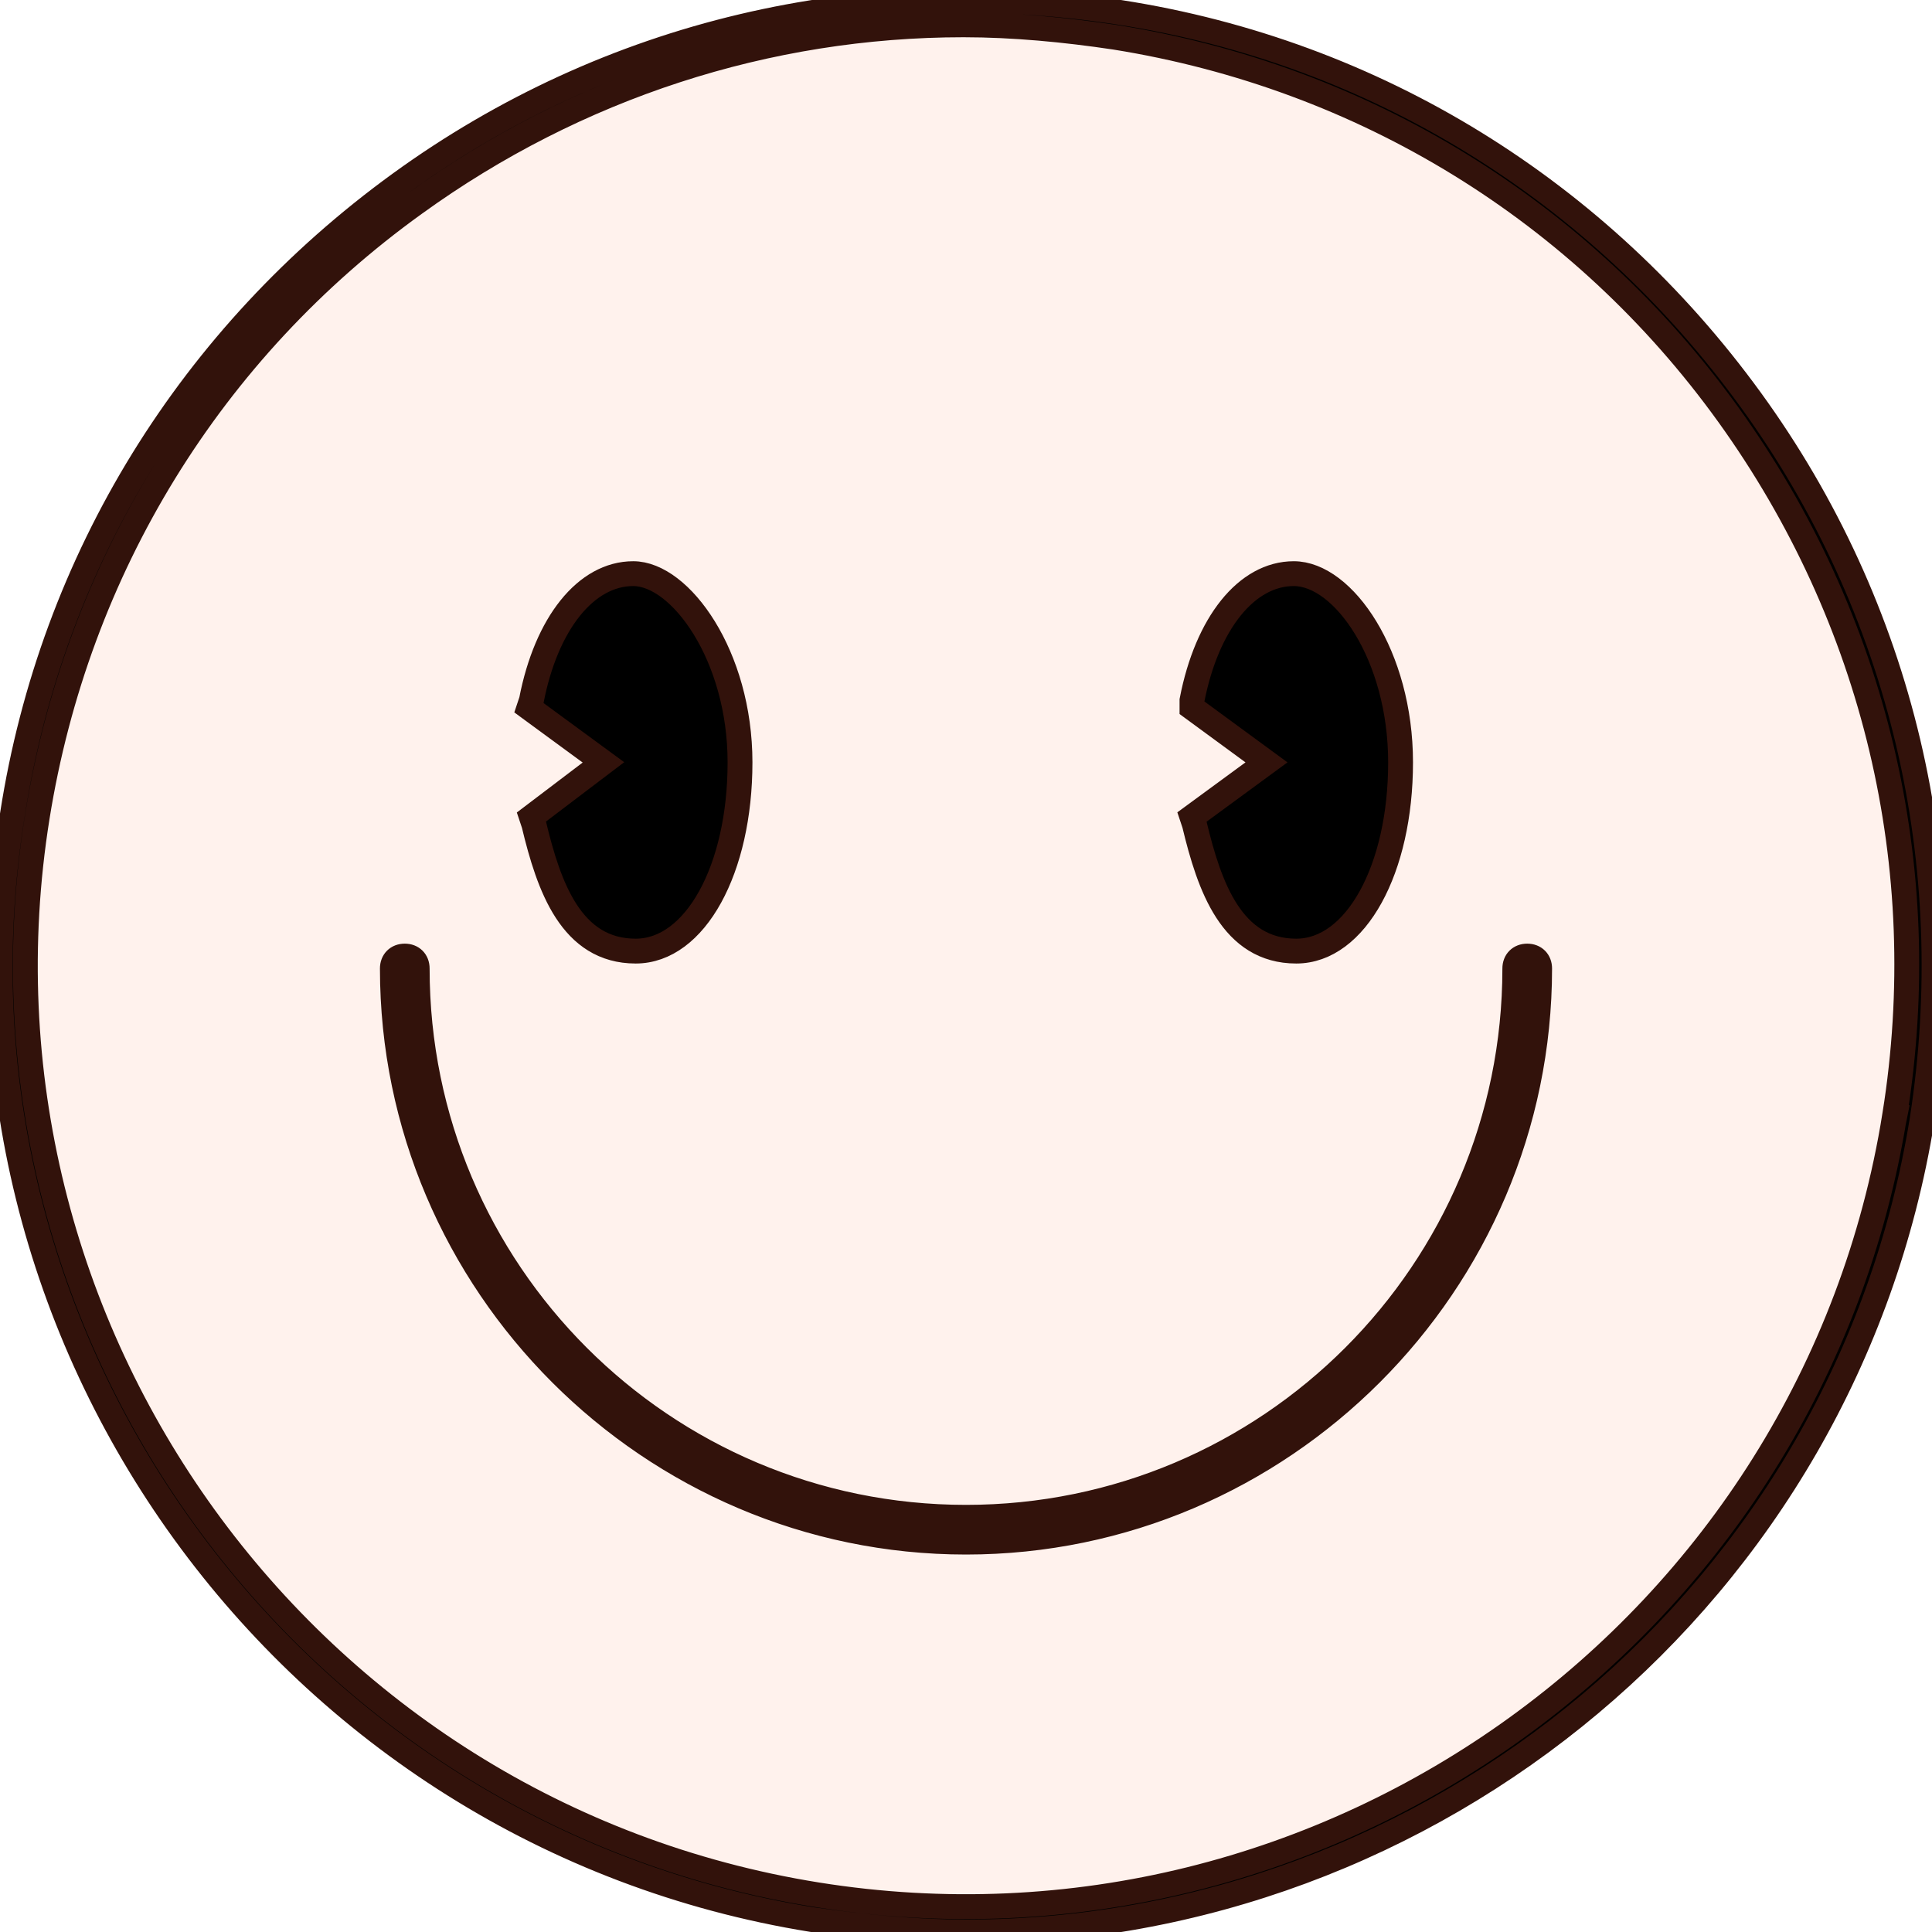
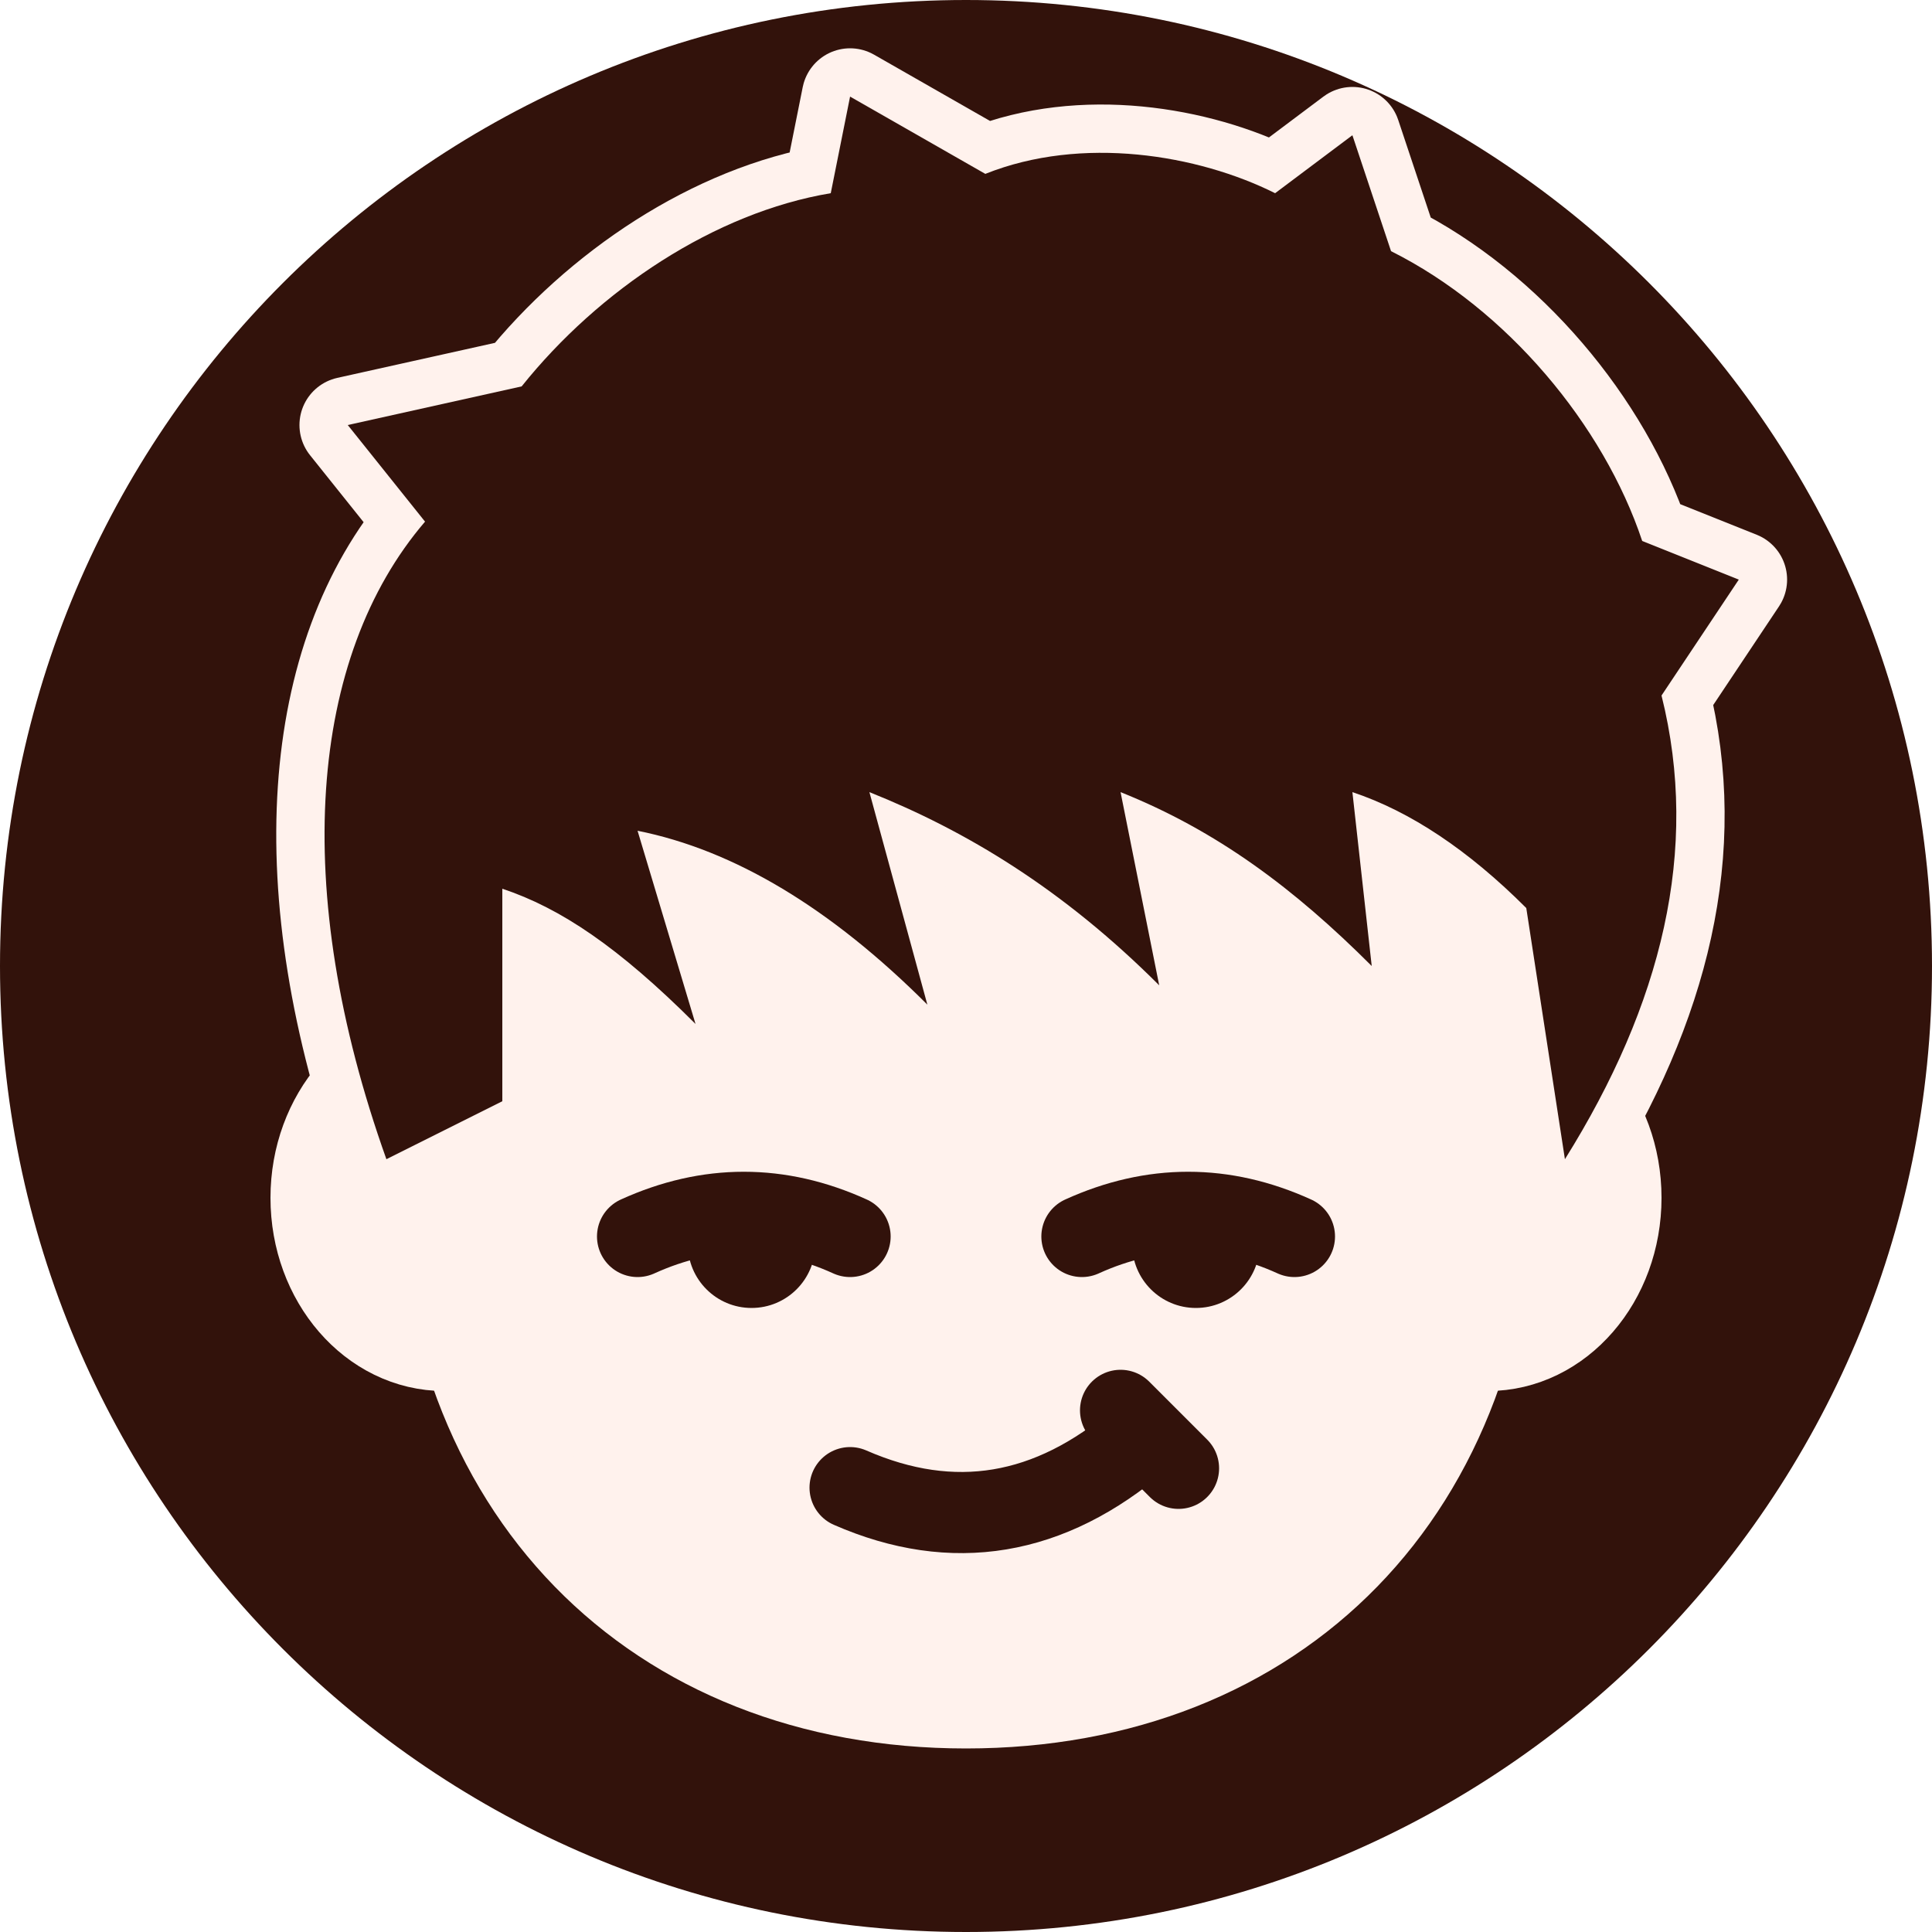
- <svg xmlns="http://www.w3.org/2000/svg" viewBox="0 0 77.8 77.8" xml:space="preserve">
-   <circle fill="#fff2ed" cx="38.9" cy="38.9" r="38.9" />
-   <path stroke="#32120B" d="M38.9 77.8c-2 0-4.1-.2-6.2-.5C11.6 73.9-2.9 53.9.5 32.8 2.1 22.5 7.7 13.5 16.1 7.4c8.4-6.1 18.7-8.5 29-6.9 10.3 1.6 19.3 7.2 25.4 15.6 6.1 8.4 8.5 18.7 6.9 29-3.1 19.1-19.7 32.7-38.5 32.7zM38.8 1c-7.9 0-15.6 2.5-22.1 7.2C8.5 14.1 3.1 22.9 1.5 32.9-1.8 53.5 12.3 73 32.9 76.3 53.5 79.6 73 65.5 76.3 44.9l.5.1-.5-.1c1.6-10-.8-20-6.7-28.2S54.9 3.1 44.9 1.5c-2-.3-4.1-.5-6.1-.5zM25.5 23.1c-1.9 0-3.5 2-4.1 5.1l-.1.3 3 2.2-2.9 2.2.1.3c.6 2.5 1.5 5.1 4.1 5.1 2.4 0 4.2-3.3 4.2-7.6s-2.4-7.6-4.3-7.6zm26.6 0c-1.9 0-3.5 2-4.1 5.1v.3l3 2.2-3 2.2.1.3c.6 2.5 1.5 5.1 4.1 5.1 2.4 0 4.2-3.3 4.2-7.6s-2.3-7.6-4.3-7.6zM62 39c0-.3-.2-.5-.5-.5s-.5.2-.5.5c0 12.2-9.9 22.1-22.1 22.1-12.2 0-22.1-9.9-22.1-22.1 0-.3-.2-.5-.5-.5s-.5.2-.5.5c0 12.7 10.4 23.1 23.1 23.1S62 51.7 62 39z" />
+ <svg xmlns="http://www.w3.org/2000/svg" viewBox="0 0 100 100" width="100" height="100">
+   <g fill="#32120B">
+     <circle cx="50" cy="50" r="50" />
+   </g>
+   <g fill="#fff2ed" stroke="#fff2ed" stroke-width="5" stroke-linejoin="round">
+     <ellipse cx="23" cy="62" rx="6.5" ry="7.5" />
+     <ellipse cx="77" cy="62" rx="6.5" ry="7.5" />
+     <path d="M23 60 C23 42 35 34 50 34 C65 34 77 42 77 60 C77 77 66 88 50 88 C34 88 23 77 23 60 Z" />
+     <path d="M20 60 C15 46 16 34 22 27 L18 22 L27 20 C31 15 37 11 43 10 L44 5 L51 9 C56 7 62 8 66 10 L70 7 L72 13 C78 16 83 22 85 28 L90 30 L86 36 C88 44 86 52 81 60     L79 47 C76 44 73 42 70 41 L71 50 C67 46 63 43 58 41 L60 51 C55 46 50 43 45 41 L48 52     C43 47 38 44 33 43 L36 53 C32 49 29 47 26 46 L26 57 Z" />
+   </g>
+   <g fill="#32120B">
+     <path d="M20 60 C15 46 16 34 22 27 L18 22 L27 20 C31 15 37 11 43 10 L44 5 L51 9 C56 7 62 8 66 10 L70 7 L72 13 C78 16 83 22 85 28 L90 30 L86 36 C88 44 86 52 81 60     L79 47 C76 44 73 42 70 41 L71 50 C67 46 63 43 58 41 L60 51 C55 46 50 43 45 41 L48 52     C43 47 38 44 33 43 L36 53 C32 49 29 47 26 46 L26 57 Z" />
+     <path d="M35.6 64.4 A3.3 3.3 0 0 0 42.2 64.4 Z" />
+     <path d="M58.6 64.4 A3.3 3.3 0 0 0 65.2 64.4 Z" />
+   </g>
+   <g fill="none" stroke="#32120B" stroke-width="4.2" stroke-linecap="round" stroke-linejoin="round">
+     <path d="M33 64 Q38.5 61.5 44 64" />
+     <path d="M56 64 Q61.5 61.5 67 64" />
+     <path d="M44 77 Q52 80.5 59 74.5" />
+     <path d="M58 73 L61 76" />
+   </g>
</svg>
